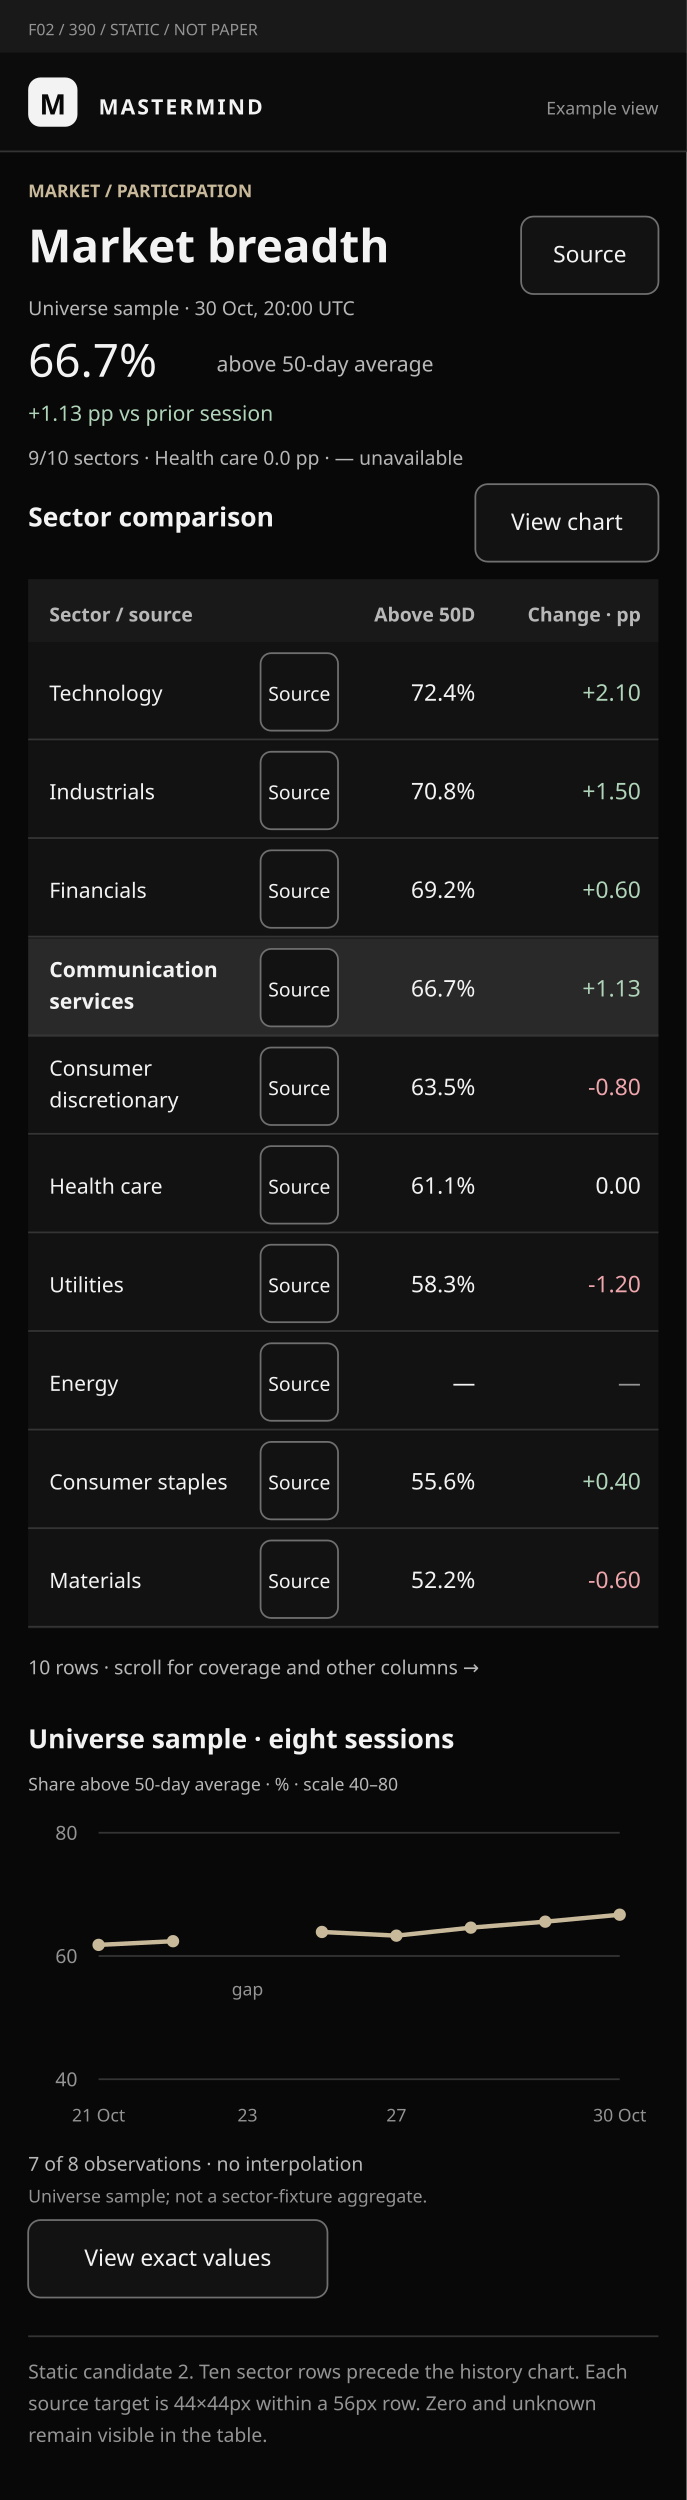
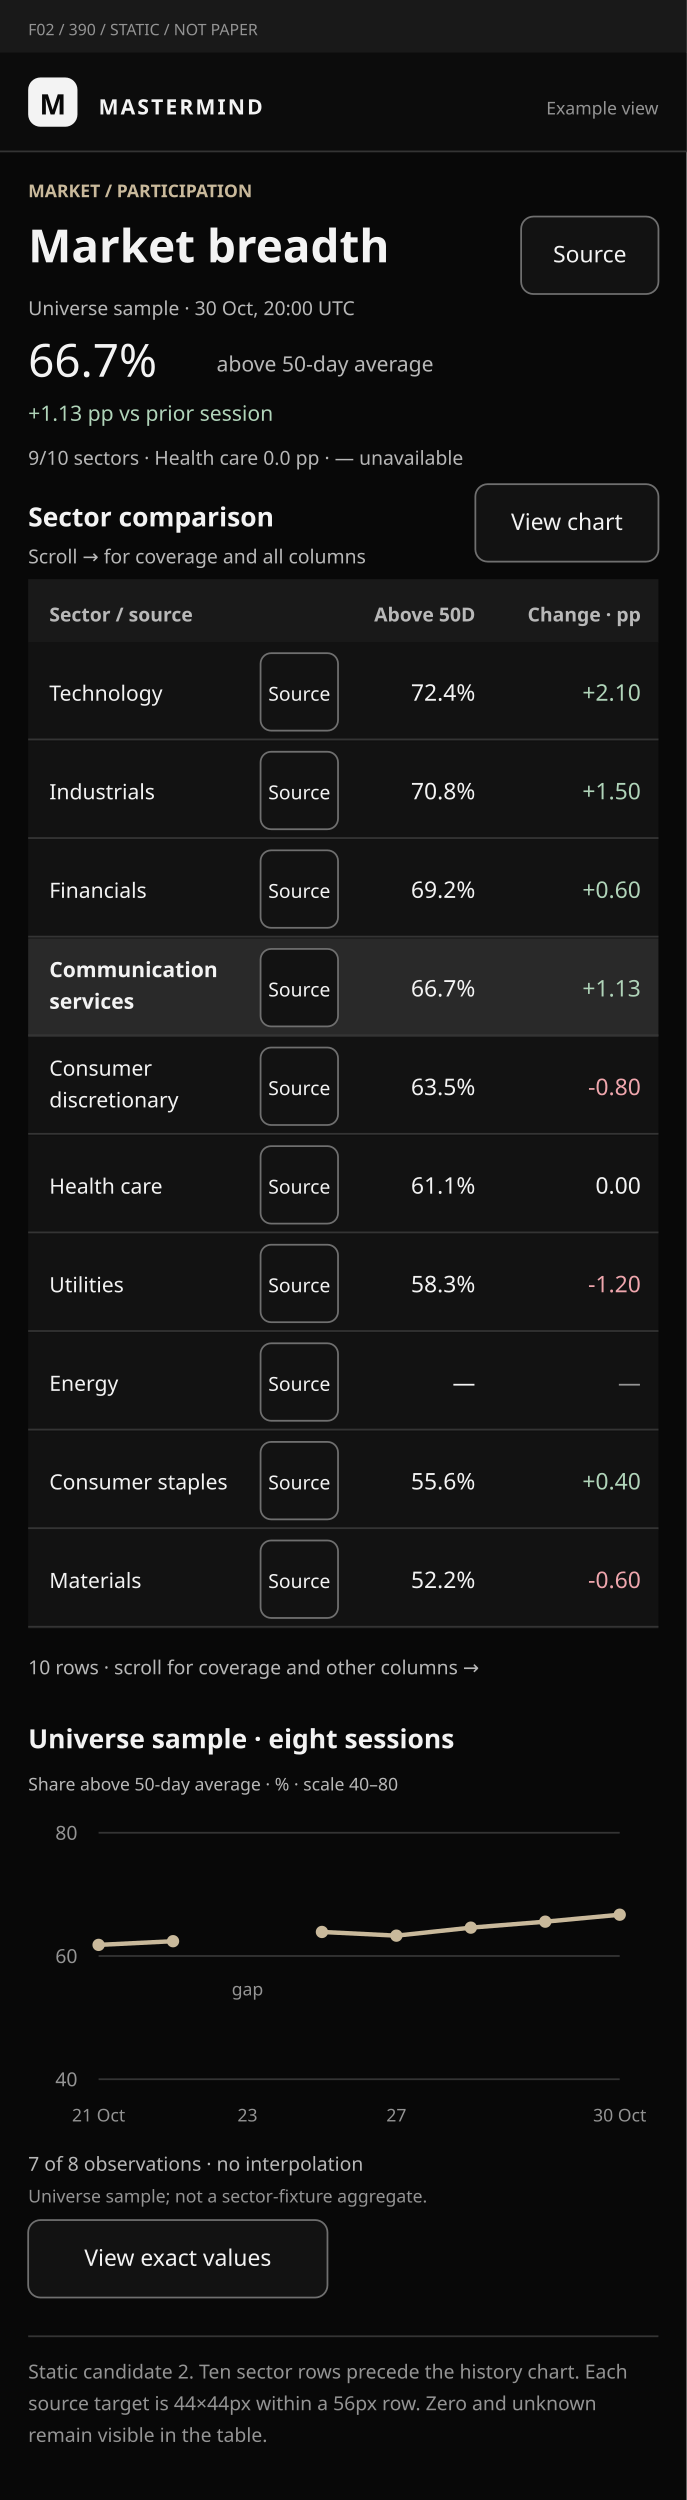
<svg xmlns="http://www.w3.org/2000/svg" width="390" height="1420" viewBox="0 0 390 1420" role="img" aria-labelledby="title desc" lang="en">
  <rect x="0" y="0" width="390" height="1420" rx="0" fill="#080808" />
  <rect x="0" y="0" width="390" height="30" rx="0" fill="#191919" />
  <text x="16" y="20" fill="#949494" font-size="9" font-weight="400" text-anchor="start" font-family="Noto Sans, DejaVu Sans, Arial, sans-serif">F02 / 390 / STATIC / NOT PAPER</text>
  <rect x="0" y="30" width="390" height="56" rx="0" fill="#0c0c0c" />
  <rect x="16" y="44" width="28" height="28" rx="7" fill="#f3f3f3" />
  <text x="30" y="65" fill="#080808" font-size="16" font-weight="650" text-anchor="middle" font-family="Noto Sans, DejaVu Sans, Arial, sans-serif">M</text>
  <text x="56" y="65" fill="#f3f3f3" font-size="12" font-weight="650" text-anchor="start" font-family="Noto Sans, DejaVu Sans, Arial, sans-serif" letter-spacing="1.2">MASTERMIND</text>
  <text x="374" y="65" fill="#949494" font-size="10" font-weight="400" text-anchor="end" font-family="Noto Sans, DejaVu Sans, Arial, sans-serif">Example view</text>
  <line x1="0" y1="86" x2="390" y2="86" stroke="#343434" stroke-width="1" />
  <text x="16" y="112" fill="#c9b99b" font-size="10" font-weight="650" text-anchor="start" font-family="Noto Sans, DejaVu Sans, Arial, sans-serif">MARKET / PARTICIPATION</text>
  <text x="16" y="149" fill="#f3f3f3" font-size="26" font-weight="650" text-anchor="start" font-family="Noto Sans, DejaVu Sans, Arial, sans-serif">Market breadth</text>
  <rect x="296" y="123" width="78" height="44" rx="7" fill="#121212" stroke="#6f6f6f" stroke-width="1" />
  <text x="335.0" y="149.0" fill="#f3f3f3" font-size="13" font-weight="400" text-anchor="middle" font-family="Noto Sans, DejaVu Sans, Arial, sans-serif">Source</text>
  <text x="16" y="179" fill="#b8b8b8" font-size="11" font-weight="400" text-anchor="start" font-family="Noto Sans, DejaVu Sans, Arial, sans-serif">Universe sample · 30 Oct, 20:00 UTC</text>
  <text x="16" y="214" fill="#f3f3f3" font-size="26" font-weight="400" text-anchor="start" font-family="Noto Sans, DejaVu Sans, Arial, sans-serif">66.7%</text>
  <text x="123" y="211" fill="#b8b8b8" font-size="12" font-weight="400" text-anchor="start" font-family="Noto Sans, DejaVu Sans, Arial, sans-serif">above 50-day average</text>
  <text x="16" y="239" fill="#b0d4b9" font-size="12" font-weight="400" text-anchor="start" font-family="Noto Sans, DejaVu Sans, Arial, sans-serif">+1.13 pp vs prior session</text>
  <text x="16" y="264" fill="#b8b8b8" font-size="11" font-weight="400" text-anchor="start" font-family="Noto Sans, DejaVu Sans, Arial, sans-serif">9/10 sectors · Health care 0.0 pp · — unavailable</text>
  <text x="16" y="299" fill="#f3f3f3" font-size="15" font-weight="650" text-anchor="start" font-family="Noto Sans, DejaVu Sans, Arial, sans-serif">Sector comparison</text>
  <rect x="270" y="275" width="104" height="44" rx="7" fill="#121212" stroke="#6f6f6f" stroke-width="1" />
  <text x="322.0" y="301.0" fill="#f3f3f3" font-size="13" font-weight="400" text-anchor="middle" font-family="Noto Sans, DejaVu Sans, Arial, sans-serif">View chart</text>
+   <text x="16" y="320" fill="#b8b8b8" font-size="11" font-weight="400" text-anchor="start" font-family="Noto Sans, DejaVu Sans, Arial, sans-serif">Scroll → for coverage and all columns</text>
  <defs>
    <clipPath id="clip-1">
      <rect x="16" y="329" width="358" height="596" />
    </clipPath>
  </defs>
  <g clip-path="url(#clip-1)">
    <rect x="16" y="329" width="650" height="36" rx="0" fill="#191919" />
    <text x="28" y="353" fill="#b8b8b8" font-size="11" font-weight="650" text-anchor="start" font-family="Noto Sans, DejaVu Sans, Arial, sans-serif">Sector / source</text>
    <text x="270" y="353" fill="#b8b8b8" font-size="11" font-weight="650" text-anchor="end" font-family="Noto Sans, DejaVu Sans, Arial, sans-serif">Above 50D</text>
    <text x="364" y="353" fill="#b8b8b8" font-size="11" font-weight="650" text-anchor="end" font-family="Noto Sans, DejaVu Sans, Arial, sans-serif">Change · pp</text>
    <rect x="16" y="365" width="650" height="56" rx="0" fill="#121212" />
    <line x1="16" y1="420" x2="666" y2="420" stroke="#343434" stroke-width="1" />
    <text x="28" y="398" fill="#f3f3f3" font-size="12" font-weight="400" text-anchor="start" font-family="Noto Sans, DejaVu Sans, Arial, sans-serif">Technology</text>
    <rect x="148" y="371" width="44" height="44" rx="6" fill="#121212" stroke="#6f6f6f" stroke-width="1" />
    <text x="170" y="398" fill="#f3f3f3" font-size="11" font-weight="400" text-anchor="middle" font-family="Noto Sans, DejaVu Sans, Arial, sans-serif">Source</text>
    <text x="270" y="398" fill="#f3f3f3" font-size="13" font-weight="400" text-anchor="end" font-family="Noto Sans, DejaVu Sans, Arial, sans-serif">72.4%</text>
    <text x="364" y="398" fill="#b0d4b9" font-size="13" font-weight="400" text-anchor="end" font-family="Noto Sans, DejaVu Sans, Arial, sans-serif">+2.10</text>
    <rect x="16" y="421" width="650" height="56" rx="0" fill="#121212" />
    <line x1="16" y1="476" x2="666" y2="476" stroke="#343434" stroke-width="1" />
    <text x="28" y="454" fill="#f3f3f3" font-size="12" font-weight="400" text-anchor="start" font-family="Noto Sans, DejaVu Sans, Arial, sans-serif">Industrials</text>
    <rect x="148" y="427" width="44" height="44" rx="6" fill="#121212" stroke="#6f6f6f" stroke-width="1" />
    <text x="170" y="454" fill="#f3f3f3" font-size="11" font-weight="400" text-anchor="middle" font-family="Noto Sans, DejaVu Sans, Arial, sans-serif">Source</text>
    <text x="270" y="454" fill="#f3f3f3" font-size="13" font-weight="400" text-anchor="end" font-family="Noto Sans, DejaVu Sans, Arial, sans-serif">70.8%</text>
    <text x="364" y="454" fill="#b0d4b9" font-size="13" font-weight="400" text-anchor="end" font-family="Noto Sans, DejaVu Sans, Arial, sans-serif">+1.50</text>
    <rect x="16" y="477" width="650" height="56" rx="0" fill="#121212" />
    <line x1="16" y1="532" x2="666" y2="532" stroke="#343434" stroke-width="1" />
    <text x="28" y="510" fill="#f3f3f3" font-size="12" font-weight="400" text-anchor="start" font-family="Noto Sans, DejaVu Sans, Arial, sans-serif">Financials</text>
    <rect x="148" y="483" width="44" height="44" rx="6" fill="#121212" stroke="#6f6f6f" stroke-width="1" />
    <text x="170" y="510" fill="#f3f3f3" font-size="11" font-weight="400" text-anchor="middle" font-family="Noto Sans, DejaVu Sans, Arial, sans-serif">Source</text>
    <text x="270" y="510" fill="#f3f3f3" font-size="13" font-weight="400" text-anchor="end" font-family="Noto Sans, DejaVu Sans, Arial, sans-serif">69.2%</text>
    <text x="364" y="510" fill="#b0d4b9" font-size="13" font-weight="400" text-anchor="end" font-family="Noto Sans, DejaVu Sans, Arial, sans-serif">+0.60</text>
    <rect x="16" y="533" width="650" height="56" rx="0" fill="#292929" />
    <line x1="16" y1="588" x2="666" y2="588" stroke="#343434" stroke-width="1" />
    <text x="28" y="555" fill="#f3f3f3" font-size="12" font-weight="650" text-anchor="start" font-family="Noto Sans, DejaVu Sans, Arial, sans-serif">Communication</text>
    <text x="28" y="573" fill="#f3f3f3" font-size="12" font-weight="650" text-anchor="start" font-family="Noto Sans, DejaVu Sans, Arial, sans-serif">services</text>
    <rect x="148" y="539" width="44" height="44" rx="6" fill="#121212" stroke="#6f6f6f" stroke-width="1" />
    <text x="170" y="566" fill="#f3f3f3" font-size="11" font-weight="400" text-anchor="middle" font-family="Noto Sans, DejaVu Sans, Arial, sans-serif">Source</text>
    <text x="270" y="566" fill="#f3f3f3" font-size="13" font-weight="400" text-anchor="end" font-family="Noto Sans, DejaVu Sans, Arial, sans-serif">66.7%</text>
    <text x="364" y="566" fill="#b0d4b9" font-size="13" font-weight="400" text-anchor="end" font-family="Noto Sans, DejaVu Sans, Arial, sans-serif">+1.13</text>
    <rect x="16" y="589" width="650" height="56" rx="0" fill="#121212" />
    <line x1="16" y1="644" x2="666" y2="644" stroke="#343434" stroke-width="1" />
    <text x="28" y="611" fill="#f3f3f3" font-size="12" font-weight="400" text-anchor="start" font-family="Noto Sans, DejaVu Sans, Arial, sans-serif">Consumer</text>
    <text x="28" y="629" fill="#f3f3f3" font-size="12" font-weight="400" text-anchor="start" font-family="Noto Sans, DejaVu Sans, Arial, sans-serif">discretionary</text>
    <rect x="148" y="595" width="44" height="44" rx="6" fill="#121212" stroke="#6f6f6f" stroke-width="1" />
    <text x="170" y="622" fill="#f3f3f3" font-size="11" font-weight="400" text-anchor="middle" font-family="Noto Sans, DejaVu Sans, Arial, sans-serif">Source</text>
    <text x="270" y="622" fill="#f3f3f3" font-size="13" font-weight="400" text-anchor="end" font-family="Noto Sans, DejaVu Sans, Arial, sans-serif">63.5%</text>
    <text x="364" y="622" fill="#efa6ad" font-size="13" font-weight="400" text-anchor="end" font-family="Noto Sans, DejaVu Sans, Arial, sans-serif">-0.80</text>
    <rect x="16" y="645" width="650" height="56" rx="0" fill="#121212" />
    <line x1="16" y1="700" x2="666" y2="700" stroke="#343434" stroke-width="1" />
    <text x="28" y="678" fill="#f3f3f3" font-size="12" font-weight="400" text-anchor="start" font-family="Noto Sans, DejaVu Sans, Arial, sans-serif">Health care</text>
    <rect x="148" y="651" width="44" height="44" rx="6" fill="#121212" stroke="#6f6f6f" stroke-width="1" />
    <text x="170" y="678" fill="#f3f3f3" font-size="11" font-weight="400" text-anchor="middle" font-family="Noto Sans, DejaVu Sans, Arial, sans-serif">Source</text>
    <text x="270" y="678" fill="#f3f3f3" font-size="13" font-weight="400" text-anchor="end" font-family="Noto Sans, DejaVu Sans, Arial, sans-serif">61.1%</text>
    <text x="364" y="678" fill="#f3f3f3" font-size="13" font-weight="400" text-anchor="end" font-family="Noto Sans, DejaVu Sans, Arial, sans-serif">0.00</text>
    <rect x="16" y="701" width="650" height="56" rx="0" fill="#121212" />
    <line x1="16" y1="756" x2="666" y2="756" stroke="#343434" stroke-width="1" />
    <text x="28" y="734" fill="#f3f3f3" font-size="12" font-weight="400" text-anchor="start" font-family="Noto Sans, DejaVu Sans, Arial, sans-serif">Utilities</text>
    <rect x="148" y="707" width="44" height="44" rx="6" fill="#121212" stroke="#6f6f6f" stroke-width="1" />
    <text x="170" y="734" fill="#f3f3f3" font-size="11" font-weight="400" text-anchor="middle" font-family="Noto Sans, DejaVu Sans, Arial, sans-serif">Source</text>
    <text x="270" y="734" fill="#f3f3f3" font-size="13" font-weight="400" text-anchor="end" font-family="Noto Sans, DejaVu Sans, Arial, sans-serif">58.3%</text>
    <text x="364" y="734" fill="#efa6ad" font-size="13" font-weight="400" text-anchor="end" font-family="Noto Sans, DejaVu Sans, Arial, sans-serif">-1.20</text>
    <rect x="16" y="757" width="650" height="56" rx="0" fill="#121212" />
    <line x1="16" y1="812" x2="666" y2="812" stroke="#343434" stroke-width="1" />
    <text x="28" y="790" fill="#f3f3f3" font-size="12" font-weight="400" text-anchor="start" font-family="Noto Sans, DejaVu Sans, Arial, sans-serif">Energy</text>
    <rect x="148" y="763" width="44" height="44" rx="6" fill="#121212" stroke="#6f6f6f" stroke-width="1" />
    <text x="170" y="790" fill="#f3f3f3" font-size="11" font-weight="400" text-anchor="middle" font-family="Noto Sans, DejaVu Sans, Arial, sans-serif">Source</text>
    <text x="270" y="790" fill="#f3f3f3" font-size="13" font-weight="400" text-anchor="end" font-family="Noto Sans, DejaVu Sans, Arial, sans-serif">—</text>
    <text x="364" y="790" fill="#949494" font-size="13" font-weight="400" text-anchor="end" font-family="Noto Sans, DejaVu Sans, Arial, sans-serif">—</text>
    <rect x="16" y="813" width="650" height="56" rx="0" fill="#121212" />
    <line x1="16" y1="868" x2="666" y2="868" stroke="#343434" stroke-width="1" />
    <text x="28" y="846" fill="#f3f3f3" font-size="12" font-weight="400" text-anchor="start" font-family="Noto Sans, DejaVu Sans, Arial, sans-serif">Consumer staples</text>
    <rect x="148" y="819" width="44" height="44" rx="6" fill="#121212" stroke="#6f6f6f" stroke-width="1" />
    <text x="170" y="846" fill="#f3f3f3" font-size="11" font-weight="400" text-anchor="middle" font-family="Noto Sans, DejaVu Sans, Arial, sans-serif">Source</text>
    <text x="270" y="846" fill="#f3f3f3" font-size="13" font-weight="400" text-anchor="end" font-family="Noto Sans, DejaVu Sans, Arial, sans-serif">55.6%</text>
    <text x="364" y="846" fill="#b0d4b9" font-size="13" font-weight="400" text-anchor="end" font-family="Noto Sans, DejaVu Sans, Arial, sans-serif">+0.40</text>
    <rect x="16" y="869" width="650" height="56" rx="0" fill="#121212" />
    <line x1="16" y1="924" x2="666" y2="924" stroke="#343434" stroke-width="1" />
    <text x="28" y="902" fill="#f3f3f3" font-size="12" font-weight="400" text-anchor="start" font-family="Noto Sans, DejaVu Sans, Arial, sans-serif">Materials</text>
    <rect x="148" y="875" width="44" height="44" rx="6" fill="#121212" stroke="#6f6f6f" stroke-width="1" />
    <text x="170" y="902" fill="#f3f3f3" font-size="11" font-weight="400" text-anchor="middle" font-family="Noto Sans, DejaVu Sans, Arial, sans-serif">Source</text>
    <text x="270" y="902" fill="#f3f3f3" font-size="13" font-weight="400" text-anchor="end" font-family="Noto Sans, DejaVu Sans, Arial, sans-serif">52.2%</text>
    <text x="364" y="902" fill="#efa6ad" font-size="13" font-weight="400" text-anchor="end" font-family="Noto Sans, DejaVu Sans, Arial, sans-serif">-0.60</text>
  </g>
  <text x="16" y="951" fill="#b8b8b8" font-size="11" font-weight="400" text-anchor="start" font-family="Noto Sans, DejaVu Sans, Arial, sans-serif">10 rows · scroll for coverage and other columns →</text>
  <text x="16" y="993" fill="#f3f3f3" font-size="15" font-weight="650" text-anchor="start" font-family="Noto Sans, DejaVu Sans, Arial, sans-serif">Universe sample · eight sessions</text>
  <text x="16" y="1017" fill="#b8b8b8" font-size="10" font-weight="400" text-anchor="start" font-family="Noto Sans, DejaVu Sans, Arial, sans-serif">Share above 50-day average · % · scale 40–80</text>
  <line x1="56" y1="1181.0" x2="352" y2="1181.0" stroke="#343434" stroke-width="1" />
  <text x="44" y="1185.0" fill="#949494" font-size="11" font-weight="400" text-anchor="end" font-family="Noto Sans, DejaVu Sans, Arial, sans-serif">40</text>
  <line x1="56" y1="1111.0" x2="352" y2="1111.0" stroke="#343434" stroke-width="1" />
  <text x="44" y="1115.0" fill="#949494" font-size="11" font-weight="400" text-anchor="end" font-family="Noto Sans, DejaVu Sans, Arial, sans-serif">60</text>
  <line x1="56" y1="1041.0" x2="352" y2="1041.0" stroke="#343434" stroke-width="1" />
  <text x="44" y="1045.0" fill="#949494" font-size="11" font-weight="400" text-anchor="end" font-family="Noto Sans, DejaVu Sans, Arial, sans-serif">80</text>
  <circle cx="56.0" cy="1104.7" r="3.5" fill="#c9b99b" />
  <line x1="56.0" y1="1104.7" x2="98.286" y2="1102.6" stroke="#c9b99b" stroke-width="2.5" />
  <circle cx="98.286" cy="1102.6" r="3.5" fill="#c9b99b" />
  <text x="140.571" y="1133.4" fill="#949494" font-size="10" font-weight="400" text-anchor="middle" font-family="Noto Sans, DejaVu Sans, Arial, sans-serif">gap</text>
  <circle cx="182.857" cy="1097.35" r="3.5" fill="#c9b99b" />
  <line x1="182.857" y1="1097.35" x2="225.143" y2="1099.45" stroke="#c9b99b" stroke-width="2.5" />
  <circle cx="225.143" cy="1099.45" r="3.5" fill="#c9b99b" />
  <line x1="225.143" y1="1099.45" x2="267.429" y2="1094.9" stroke="#c9b99b" stroke-width="2.5" />
  <circle cx="267.429" cy="1094.9" r="3.5" fill="#c9b99b" />
  <line x1="267.429" y1="1094.9" x2="309.714" y2="1091.505" stroke="#c9b99b" stroke-width="2.5" />
  <circle cx="309.714" cy="1091.505" r="3.5" fill="#c9b99b" />
  <line x1="309.714" y1="1091.505" x2="352.0" y2="1087.55" stroke="#c9b99b" stroke-width="2.5" />
  <circle cx="352.0" cy="1087.55" r="3.5" fill="#c9b99b" />
  <text x="56.0" y="1205" fill="#949494" font-size="10" font-weight="400" text-anchor="middle" font-family="Noto Sans, DejaVu Sans, Arial, sans-serif">21 Oct</text>
  <text x="140.571" y="1205" fill="#949494" font-size="10" font-weight="400" text-anchor="middle" font-family="Noto Sans, DejaVu Sans, Arial, sans-serif">23</text>
  <text x="225.143" y="1205" fill="#949494" font-size="10" font-weight="400" text-anchor="middle" font-family="Noto Sans, DejaVu Sans, Arial, sans-serif">27</text>
  <text x="352.0" y="1205" fill="#949494" font-size="10" font-weight="400" text-anchor="middle" font-family="Noto Sans, DejaVu Sans, Arial, sans-serif">30 Oct</text>
  <text x="16" y="1233" fill="#b8b8b8" font-size="11" font-weight="400" text-anchor="start" font-family="Noto Sans, DejaVu Sans, Arial, sans-serif">7 of 8 observations · no interpolation</text>
  <text x="16" y="1251" fill="#949494" font-size="10" font-weight="400" text-anchor="start" font-family="Noto Sans, DejaVu Sans, Arial, sans-serif">Universe sample; not a sector-fixture aggregate.</text>
  <rect x="16" y="1261" width="170" height="44" rx="7" fill="#121212" stroke="#6f6f6f" stroke-width="1" />
  <text x="101.0" y="1287.0" fill="#f3f3f3" font-size="13" font-weight="400" text-anchor="middle" font-family="Noto Sans, DejaVu Sans, Arial, sans-serif">View exact values</text>
  <line x1="16" y1="1327" x2="374" y2="1327" stroke="#343434" stroke-width="1" />
  <text x="16" y="1351" fill="#949494" font-size="11" font-weight="400" text-anchor="start" font-family="Noto Sans, DejaVu Sans, Arial, sans-serif">Static candidate 2. Ten sector rows precede the history chart. Each</text>
  <text x="16" y="1369" fill="#949494" font-size="11" font-weight="400" text-anchor="start" font-family="Noto Sans, DejaVu Sans, Arial, sans-serif">source target is 44×44px within a 56px row. Zero and unknown</text>
  <text x="16" y="1387" fill="#949494" font-size="11" font-weight="400" text-anchor="start" font-family="Noto Sans, DejaVu Sans, Arial, sans-serif">remain visible in the table.</text>
</svg>
